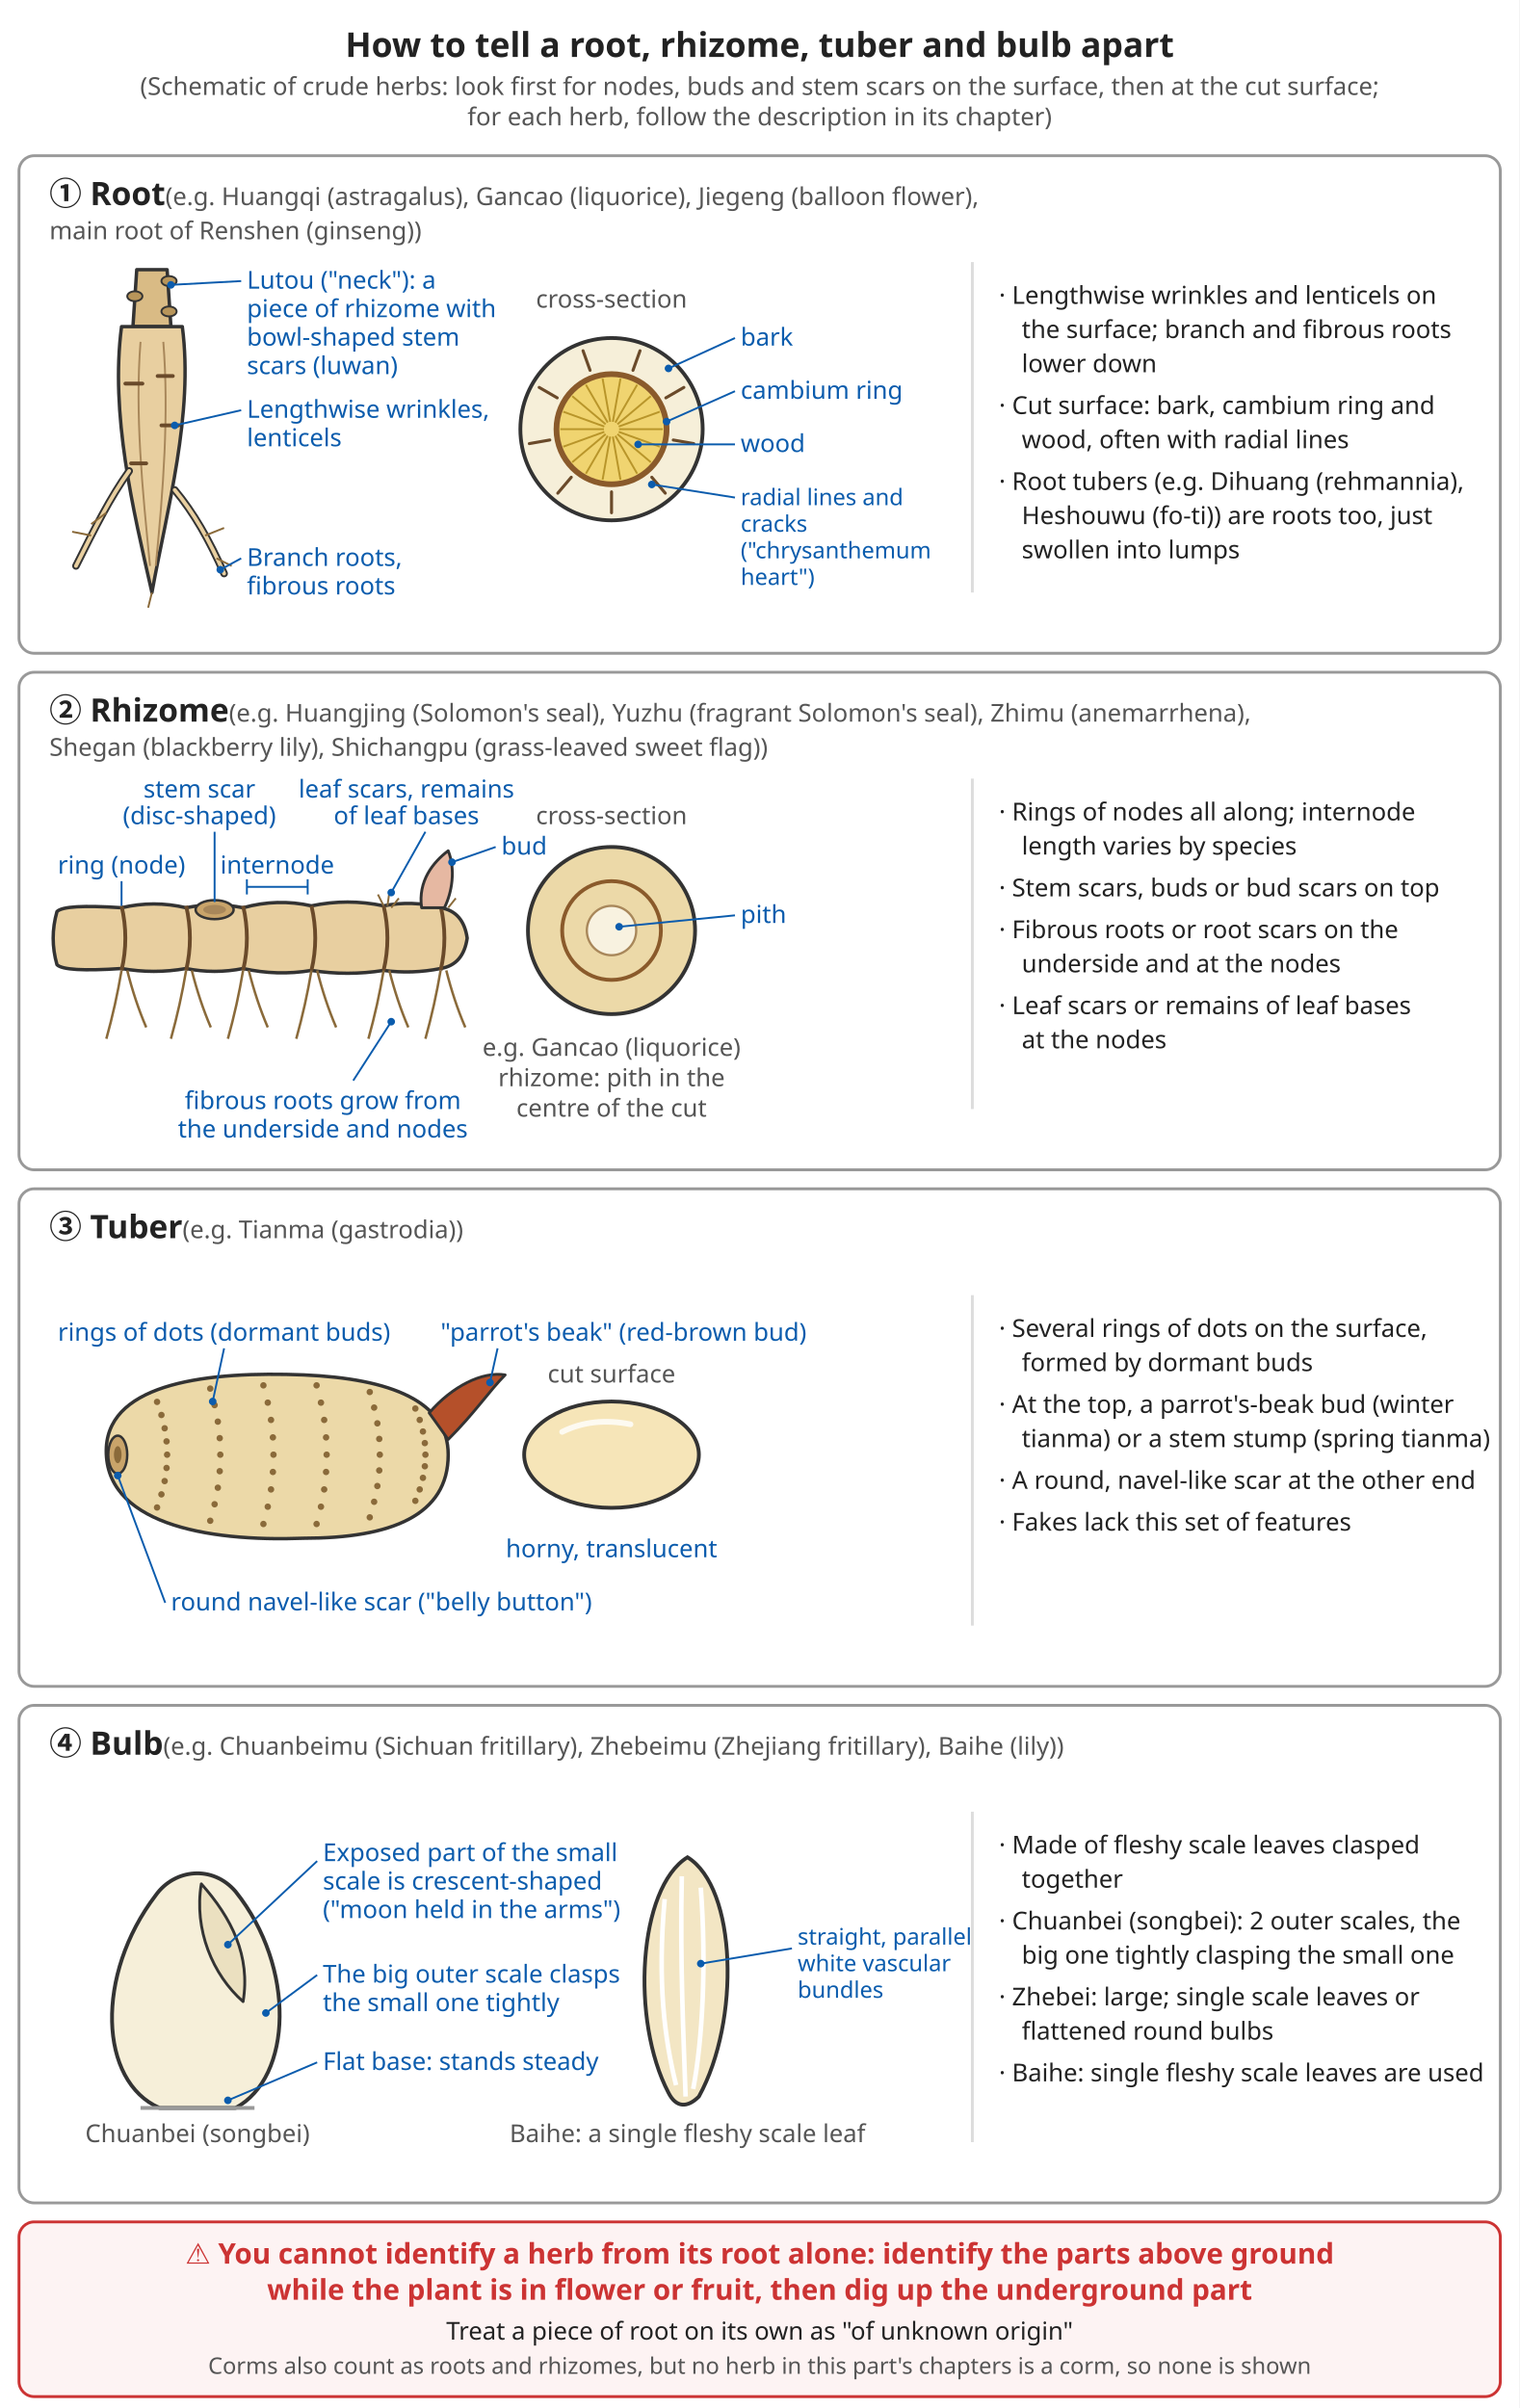
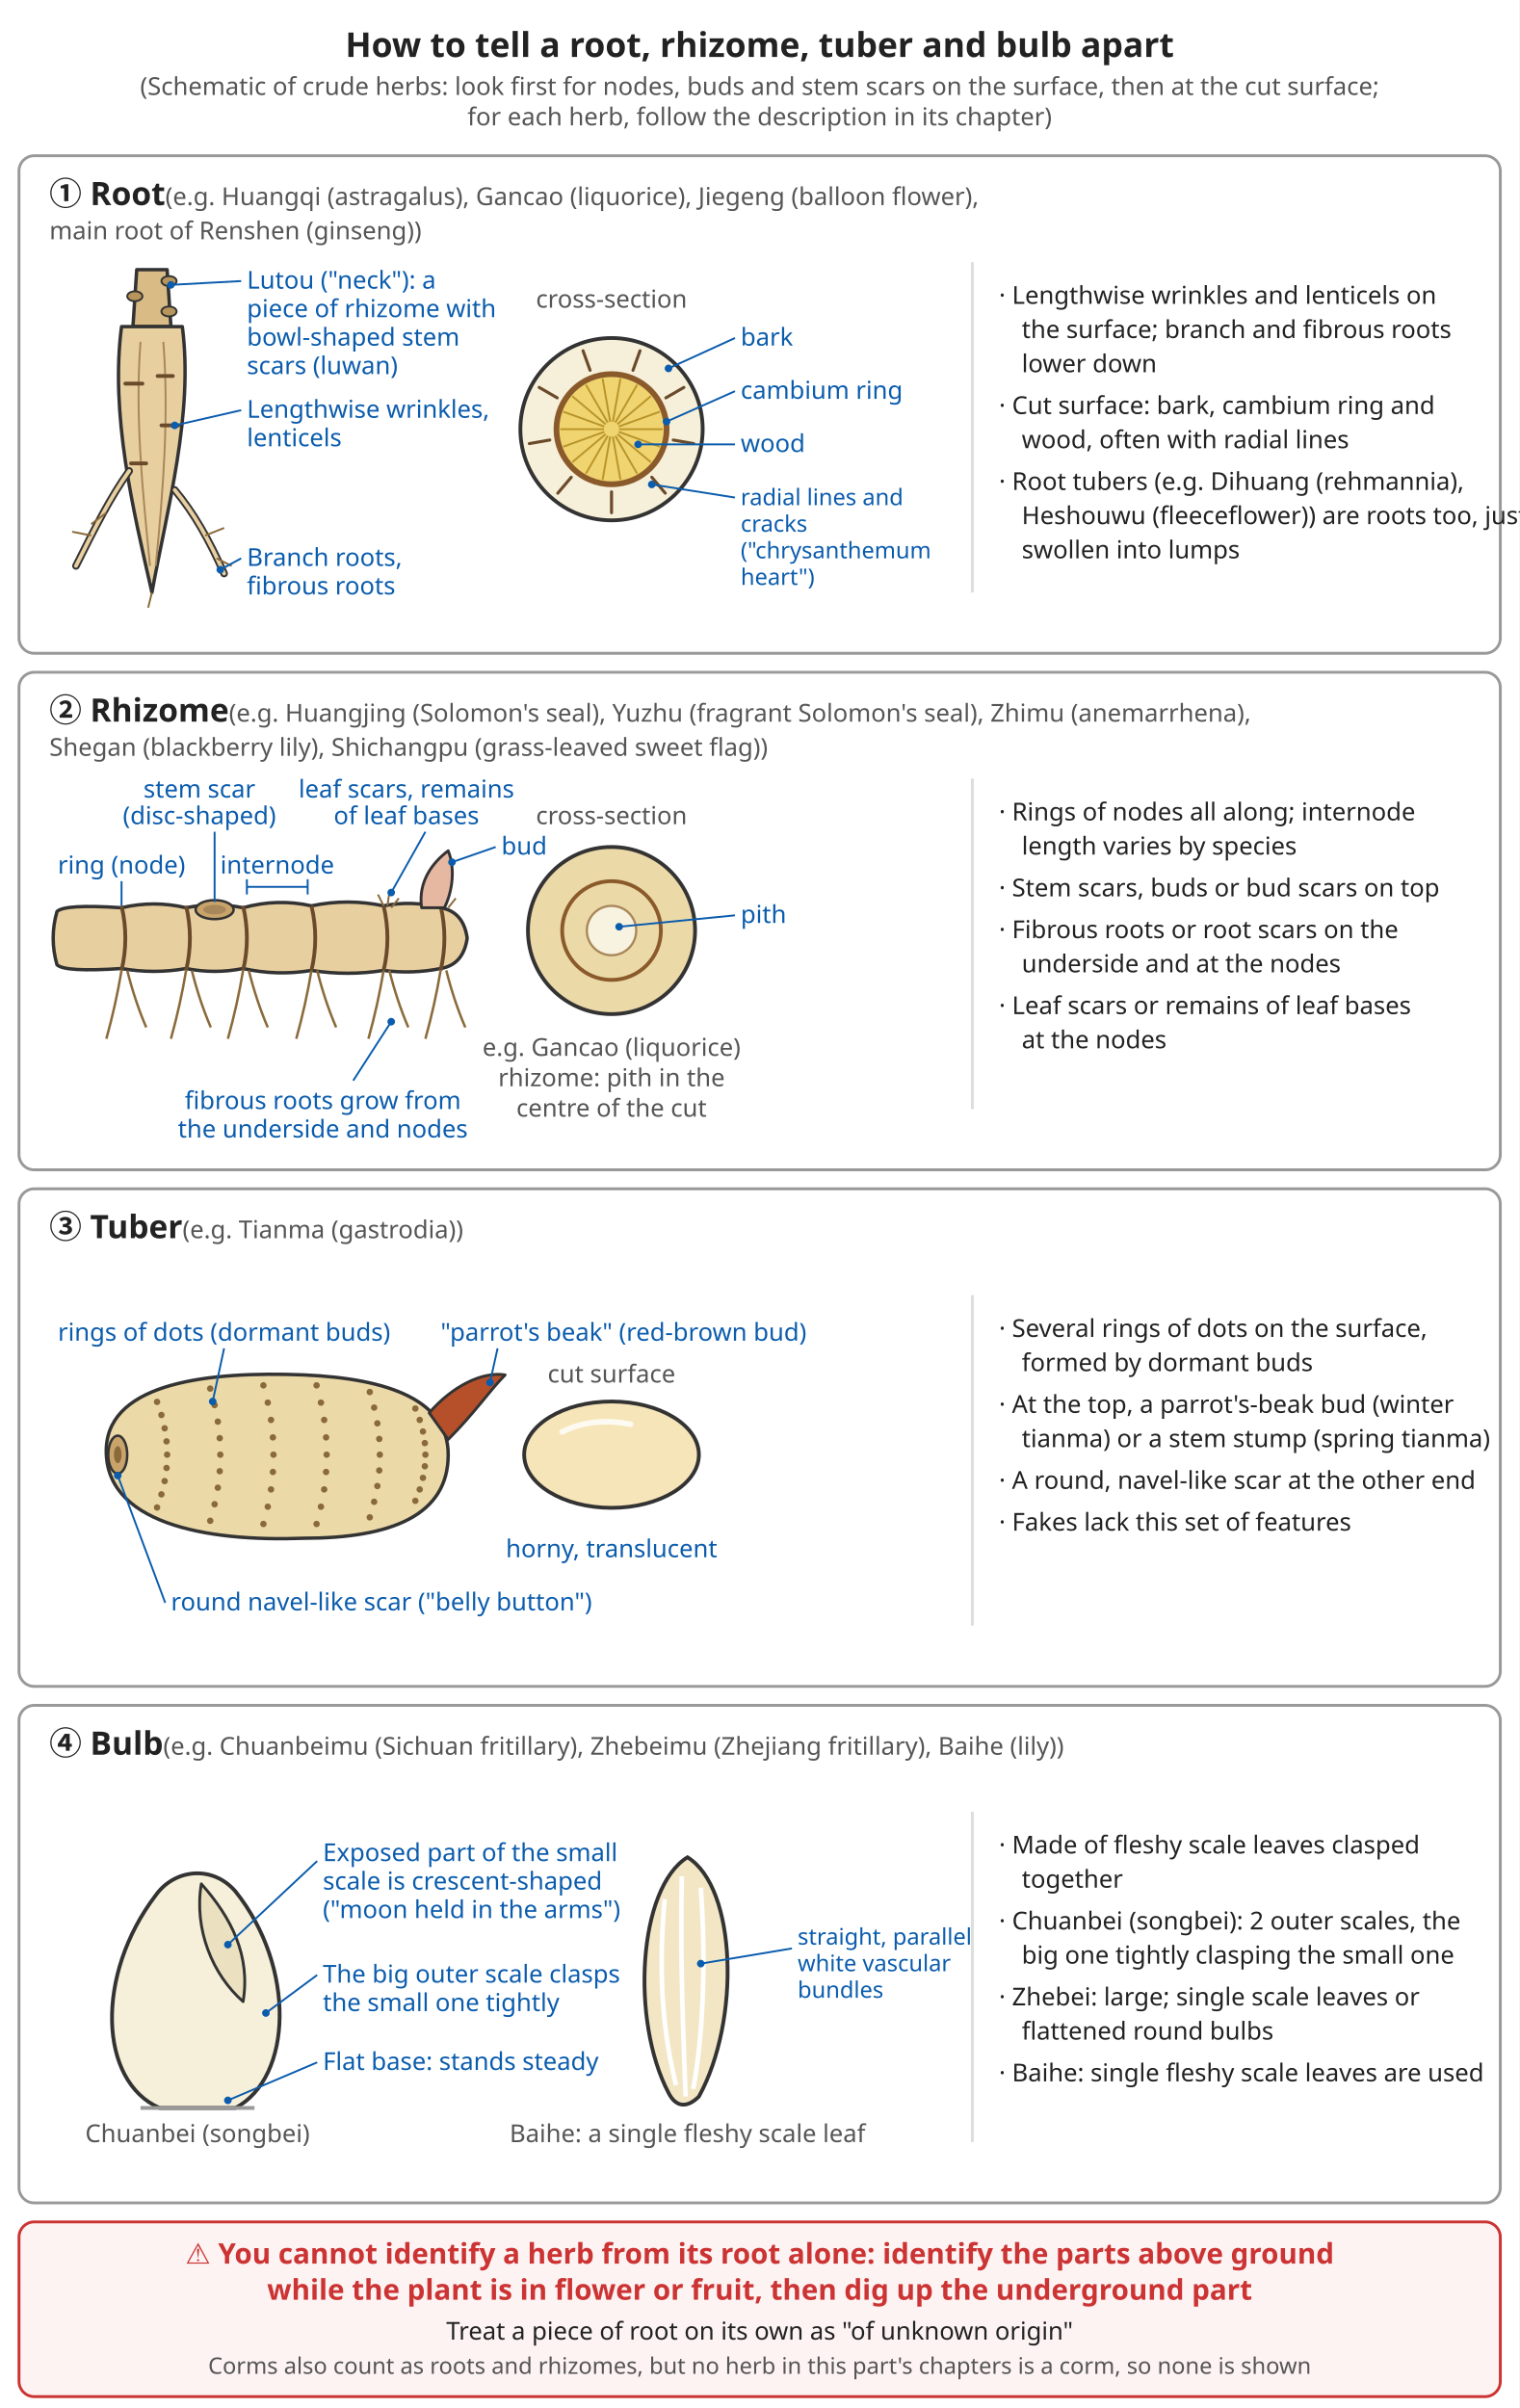
<svg xmlns="http://www.w3.org/2000/svg" viewBox="0 0 800 1268" width="800" height="1268" role="img" aria-label="How to tell a root, rhizome, tuber and bulb apart (schematic): a root has lengthwise wrinkles and lenticels on its surface, branch and fibrous roots lower down, and a cut surface showing bark, cambium ring and wood, often with radial lines and cracks (chrysanthemum heart); the lutou at the top of a ginseng main root is a piece of rhizome with bowl-shaped stem scars; root tubers (Dihuang, Heshouwu) are also roots. A rhizome has rings of nodes, with stem scars, buds or bud scars on top, fibrous roots or root scars on the underside and at the nodes, and leaf scars or remains of leaf bases at the nodes; the cut rhizome of Gancao (liquorice) has pith in the centre. A tuber (Tianma, gastrodia) has several rings of dots formed by dormant buds, a parrot's-beak bud or stem stump at the top, a round navel-like scar at the other end, and a horny, translucent cut surface. A bulb is made of fleshy scale leaves clasped together: in Chuanbei (songbei) the 2 outer scales, the big one tightly clasping the small one (moon held in the arms); Baihe (lily) uses single fleshy scale leaves with straight, parallel white vascular bundles. You cannot identify a herb from its root alone: identify the parts above ground while the plant is in flower or fruit, then dig" font-family="'Noto Sans','Noto Sans CJK SC',Arial,sans-serif">
  <rect width="100%" height="100%" fill="#fff" />
  <g fill="#222">
    <text x="400" y="30" font-size="18" font-weight="bold" text-anchor="middle">How to tell a root, rhizome, tuber and bulb apart</text>
    <text x="400" y="50" font-size="13" fill="#555" text-anchor="middle">(Schematic of crude herbs: look first for nodes, buds and stem scars on the surface, then at the cut surface;</text>
    <text x="400" y="66" font-size="13" fill="#555" text-anchor="middle">for each herb, follow the description in its chapter)</text>
    <g transform="translate(0 16)">
      <g transform="translate(0 0)">
        <rect x="10" y="66" width="780" height="262" rx="8" fill="none" stroke="#999" stroke-width="1.5" />
        <text x="26" y="92" font-size="17" font-weight="bold">① Root<tspan font-size="13" font-weight="normal" fill="#555"> (e.g. Huangqi (astragalus), Gancao (liquorice), Jiegeng (balloon flower),</tspan>
        </text>
        <text x="26" y="110" font-size="13" fill="#555">main root of Renshen (ginseng))</text>
        <g transform="translate(0 16)">
          <line x1="512" y1="106" x2="512" y2="280" stroke="#ddd" stroke-width="1.5" />
          <path d="M72,110 L88,110 L90,140 L70,140 Z" fill="#d9bb85" stroke="#333" stroke-width="1.8" stroke-linejoin="round" />
          <ellipse cx="89" cy="116" rx="4" ry="2.6" fill="#b8955a" stroke="#333" stroke-width="1" />
          <ellipse cx="71" cy="124" rx="4" ry="2.6" fill="#b8955a" stroke="#333" stroke-width="1" />
          <ellipse cx="89" cy="132" rx="4" ry="2.6" fill="#b8955a" stroke="#333" stroke-width="1" />
          <path d="M64,140 C58,186 70,236 80,280 C88,236 102,186 96,140 Z" fill="#e8cfa0" stroke="#333" stroke-width="1.8" stroke-linejoin="round" />
          <path d="M68,216 C58,230 50,246 40,266 M92,226 C102,238 110,252 118,270" fill="none" stroke="#333" stroke-width="4" stroke-linecap="round" />
          <path d="M68,216 C58,230 50,246 40,266 M92,226 C102,238 110,252 118,270" fill="none" stroke="#e8cfa0" stroke-width="2" stroke-linecap="round" />
          <path d="M48,250 l-10,-2 M56,238 l-8,6 M108,250 l10,-4 M114,262 l8,4 M80,280 l-2,8" stroke="#8a6a3a" stroke-width="1" fill="none" />
          <path d="M74,148 C71,186 75,226 79,266 M86,148 C89,186 86,226 82,266" fill="none" stroke="#a8875a" stroke-width="1" />
          <path d="M66,170 h9 M85,192 h9 M69,212 h8 M83,166 h8" stroke="#6a4a2a" stroke-width="2" stroke-linecap="round" />
          <path d="M90,118 L127,116" stroke="#0b5cad" stroke-width="1" />
          <circle cx="90" cy="118" r="2" fill="#0b5cad" />
          <text x="130" y="120" font-size="13" fill="#0b5cad">Lutou ("neck"): a</text>
          <text x="130" y="135" font-size="13" fill="#0b5cad">piece of rhizome with</text>
          <text x="130" y="150" font-size="13" fill="#0b5cad">bowl-shaped stem</text>
          <text x="130" y="165" font-size="13" fill="#0b5cad">scars (luwan)</text>
          <path d="M92,192 L127,184" stroke="#0b5cad" stroke-width="1" />
          <circle cx="92" cy="192" r="2" fill="#0b5cad" />
          <text x="130" y="188" font-size="13" fill="#0b5cad">Lengthwise wrinkles,</text>
          <text x="130" y="203" font-size="13" fill="#0b5cad">lenticels</text>
          <path d="M116,268 L127,262" stroke="#0b5cad" stroke-width="1" />
          <circle cx="116" cy="268" r="2" fill="#0b5cad" />
          <text x="130" y="266" font-size="13" fill="#0b5cad">Branch roots,</text>
          <text x="130" y="281" font-size="13" fill="#0b5cad">fibrous roots</text>
          <text x="322" y="130" font-size="13" fill="#555" text-anchor="middle">cross-section</text>
          <circle cx="322" cy="194" r="48" fill="#f6efd9" stroke="#333" stroke-width="2" />
          <circle cx="322" cy="194" r="29" fill="#f0d470" stroke="#8a5a2b" stroke-width="3" />
          <path d="M326,194 L349,194 M325.8,195.4 L347.4,203.2 M325.1,196.6 L342.7,211.4 M324,197.5 L335.5,217.4 M322.7,197.9 L326.7,220.6 M321.3,197.9 L317.3,220.6 M320,197.5 L308.5,217.4 M318.9,196.6 L301.3,211.4 M318.2,195.4 L296.6,203.2 M318,194 L295,194 M318.2,192.6 L296.6,184.8 M318.9,191.4 L301.3,176.6 M320,190.5 L308.5,170.6 M321.3,190.1 L317.3,167.4 M322.7,190.1 L326.7,167.4 M324,190.5 L335.5,170.6 M325.1,191.4 L342.7,176.6 M325.8,192.6 L347.4,184.8" stroke="#b8952a" stroke-width="1" />
          <path d="M354.5,199.7 L365.3,201.6 M343.2,219.3 L350.3,227.7 M322,227 L322,238 M300.8,219.3 L293.7,227.7 M289.5,199.7 L278.7,201.6 M293.4,177.5 L283.9,172 M310.7,163 L307,152.7 M333.3,163 L337,152.7 M350.6,177.5 L360.1,172" stroke="#6a4a2a" stroke-width="1.6" stroke-linecap="round" />
          <path d="M352,162 L387,146" stroke="#0b5cad" stroke-width="1" />
          <circle cx="352" cy="162" r="2" fill="#0b5cad" />
          <text x="390" y="150" font-size="13" fill="#0b5cad">bark</text>
          <path d="M351,190 L387,174" stroke="#0b5cad" stroke-width="1" />
          <circle cx="351" cy="190" r="2" fill="#0b5cad" />
          <text x="390" y="178" font-size="13" fill="#0b5cad">cambium ring</text>
          <path d="M336,202 L387,202" stroke="#0b5cad" stroke-width="1" />
          <circle cx="336" cy="202" r="2" fill="#0b5cad" />
          <text x="390" y="206" font-size="13" fill="#0b5cad">wood</text>
          <path d="M343.2,223.1 L387,230" stroke="#0b5cad" stroke-width="1" />
          <circle cx="343.2" cy="223.1" r="2" fill="#0b5cad" />
          <text x="390" y="234" font-size="12" fill="#0b5cad">radial lines and</text>
          <text x="390" y="248" font-size="12" fill="#0b5cad">cracks</text>
          <text x="390" y="262" font-size="12" fill="#0b5cad">("chrysanthemum</text>
          <text x="390" y="276" font-size="12" fill="#0b5cad">heart")</text>
          <text x="526" y="128" font-size="13">· Lengthwise wrinkles and lenticels on</text>
          <text x="538" y="146" font-size="13">the surface; branch and fibrous roots</text>
          <text x="538" y="164" font-size="13">lower down</text>
          <text x="526" y="186" font-size="13">· Cut surface: bark, cambium ring and</text>
          <text x="538" y="204" font-size="13">wood, often with radial lines</text>
          <text x="526" y="226" font-size="13">· Root tubers (e.g. Dihuang (rehmannia),</text>
-           <text x="538" y="244" font-size="13">Heshouwu (fo-ti)) are roots too, just</text>
+           <text x="538" y="244" font-size="13">Heshouwu (fleeceflower)) are roots too, just</text>
          <text x="538" y="262" font-size="13">swollen into lumps</text>
        </g>
      </g>
      <g transform="translate(0 32)">
        <rect x="10" y="306" width="780" height="262" rx="8" fill="none" stroke="#999" stroke-width="1.5" />
        <text x="26" y="332" font-size="17" font-weight="bold">② Rhizome<tspan font-size="13" font-weight="normal" fill="#555"> (e.g. Huangjing (Solomon's seal), Yuzhu (fragrant Solomon's seal), Zhimu (anemarrhena),</tspan>
        </text>
        <text x="26" y="350" font-size="13" fill="#555">Shegan (blackberry lily), Shichangpu (grass-leaved sweet flag))</text>
        <g transform="translate(0 16)">
          <line x1="512" y1="346" x2="512" y2="520" stroke="#ddd" stroke-width="1.5" />
          <path d="M30,416 Q34,412 64,414 Q81,410 98,414 Q113,411 128,414 Q146,409 164,413 Q183,409 202,413 Q217,410 232,414 Q244,416 246,430 Q244,444 232,446 Q217,449 202,447 Q183,450 164,447 Q146,450 128,446 Q113,449 98,446 Q81,449 64,446 Q34,448 30,444 Q26,430 30,416 Z" fill="#e8cfa0" stroke="#333" stroke-width="1.8" stroke-linejoin="round" />
          <path d="M64,413 Q68,430 64,447 M98,413 Q102,430 98,447 M128,413 Q132,430 128,447 M164,413 Q168,430 164,447 M202,413 Q206,430 202,447 M232,413 Q236,430 232,447" fill="none" stroke="#6a4a2a" stroke-width="2" />
          <path d="M202,413 l-3,-6 M204,413 l1,-7 M206,414 l4,-5 M232,413 l-3,-6 M234,413 l1,-7 M236,414 l4,-5" stroke="#8a6a3a" stroke-width="1" />
          <path d="M64,447 q-3,18 -8,36 M67,447 q4,16 10,30 M98,447 q-3,18 -8,36 M101,447 q4,16 10,30 M128,447 q-3,18 -8,36 M131,447 q4,16 10,30 M164,447 q-3,18 -8,36 M167,447 q4,16 10,30 M202,447 q-3,18 -8,36 M205,447 q4,16 10,30 M232,447 q-3,18 -8,36 M235,447 q4,16 10,30" fill="none" stroke="#8a6a3a" stroke-width="1.3" />
          <ellipse cx="113" cy="415" rx="10" ry="5" fill="#c9a46a" stroke="#333" stroke-width="1.3" />
          <ellipse cx="113" cy="415" rx="6" ry="2.5" fill="#a8875a" />
          <path d="M222,414 C220,400 228,390 236,384 C240,394 238,406 234,414 Z" fill="#e6b8a2" stroke="#333" stroke-width="1.5" stroke-linejoin="round" />
          <path d="M113,374 L113,411" stroke="#0b5cad" stroke-width="1" />
          <text x="105" y="356" font-size="13" fill="#0b5cad" text-anchor="middle">stem scar</text>
          <text x="105" y="370" font-size="13" fill="#0b5cad" text-anchor="middle">(disc-shaped)</text>
          <path d="M238,390 L261,382" stroke="#0b5cad" stroke-width="1" />
          <circle cx="238" cy="390" r="2" fill="#0b5cad" />
          <text x="264" y="386" font-size="13" fill="#0b5cad">bud</text>
          <path d="M206,406 L224,374" stroke="#0b5cad" stroke-width="1" />
          <circle cx="206" cy="406" r="2" fill="#0b5cad" />
          <text x="214" y="356" font-size="13" fill="#0b5cad" text-anchor="middle">leaf scars, remains</text>
          <text x="214" y="370" font-size="13" fill="#0b5cad" text-anchor="middle">of leaf bases</text>
          <path d="M64,400 L64,413" stroke="#0b5cad" stroke-width="1" />
          <text x="64" y="396" font-size="13" fill="#0b5cad" text-anchor="middle">ring (node)</text>
          <path d="M130,403 L162,403 M130,399 v8 M162,399 v8" stroke="#0b5cad" stroke-width="1" />
          <text x="146" y="396" font-size="13" fill="#0b5cad" text-anchor="middle">internode</text>
          <path d="M206,474 L186,505" stroke="#0b5cad" stroke-width="1" />
          <circle cx="206" cy="474" r="2" fill="#0b5cad" />
          <text x="170" y="520" font-size="13" fill="#0b5cad" text-anchor="middle">fibrous roots grow from</text>
          <text x="170" y="535" font-size="13" fill="#0b5cad" text-anchor="middle">the underside and nodes</text>
          <text x="322" y="370" font-size="13" fill="#555" text-anchor="middle">cross-section</text>
          <circle cx="322" cy="426" r="44" fill="#ecd9a8" stroke="#333" stroke-width="2" />
          <circle cx="322" cy="426" r="26" fill="none" stroke="#8a5a2b" stroke-width="2" />
          <circle cx="322" cy="426" r="13" fill="#f8f2e0" stroke="#a8875a" stroke-width="1.2" />
          <path d="M326,424 L387,418" stroke="#0b5cad" stroke-width="1" />
          <circle cx="326" cy="424" r="2" fill="#0b5cad" />
          <text x="390" y="422" font-size="13" fill="#0b5cad">pith</text>
          <text x="322" y="492" font-size="13" fill="#555" text-anchor="middle">e.g. Gancao (liquorice)</text>
          <text x="322" y="508" font-size="13" fill="#555" text-anchor="middle">rhizome: pith in the</text>
          <text x="322" y="524" font-size="13" fill="#555" text-anchor="middle">centre of the cut</text>
          <text x="526" y="368" font-size="13">· Rings of nodes all along; internode</text>
          <text x="538" y="386" font-size="13">length varies by species</text>
          <text x="526" y="408" font-size="13">· Stem scars, buds or bud scars on top</text>
          <text x="526" y="430" font-size="13">· Fibrous roots or root scars on the</text>
          <text x="538" y="448" font-size="13">underside and at the nodes</text>
          <text x="526" y="470" font-size="13">· Leaf scars or remains of leaf bases</text>
          <text x="538" y="488" font-size="13">at the nodes</text>
        </g>
      </g>
      <g transform="translate(0 64)">
        <rect x="10" y="546" width="780" height="262" rx="8" fill="none" stroke="#999" stroke-width="1.5" />
        <text x="26" y="572" font-size="17" font-weight="bold">③ Tuber<tspan font-size="13" font-weight="normal" fill="#555"> (e.g. Tianma (gastrodia))</tspan>
        </text>
        <g transform="translate(0 16)">
          <line x1="512" y1="586" x2="512" y2="760" stroke="#ddd" stroke-width="1.5" />
          <path d="M56,666 C58,632 110,626 160,628 C206,630 236,642 236,670 C236,702 206,714 160,714 C108,716 54,706 56,666 Z" fill="#ecd9a8" stroke="#333" stroke-width="1.8" />
          <circle cx="82.7" cy="642.2" r="1.7" fill="#8a6a3a" />
          <circle cx="85" cy="649.1" r="1.7" fill="#8a6a3a" />
          <circle cx="86.7" cy="656.1" r="1.7" fill="#8a6a3a" />
          <circle cx="87.7" cy="663" r="1.7" fill="#8a6a3a" />
          <circle cx="88" cy="670" r="1.7" fill="#8a6a3a" />
          <circle cx="87.7" cy="677" r="1.7" fill="#8a6a3a" />
          <circle cx="86.7" cy="683.9" r="1.7" fill="#8a6a3a" />
          <circle cx="85" cy="690.9" r="1.7" fill="#8a6a3a" />
          <circle cx="82.7" cy="697.8" r="1.7" fill="#8a6a3a" />
          <circle cx="110.7" cy="635.2" r="1.7" fill="#8a6a3a" />
          <circle cx="113" cy="643.9" r="1.7" fill="#8a6a3a" />
          <circle cx="114.7" cy="652.6" r="1.7" fill="#8a6a3a" />
          <circle cx="115.7" cy="661.3" r="1.7" fill="#8a6a3a" />
          <circle cx="116" cy="670" r="1.7" fill="#8a6a3a" />
          <circle cx="115.7" cy="678.7" r="1.7" fill="#8a6a3a" />
          <circle cx="114.7" cy="687.4" r="1.7" fill="#8a6a3a" />
          <circle cx="113" cy="696.1" r="1.7" fill="#8a6a3a" />
          <circle cx="110.7" cy="704.8" r="1.7" fill="#8a6a3a" />
          <circle cx="138.7" cy="633.5" r="1.7" fill="#8a6a3a" />
          <circle cx="141" cy="642.6" r="1.7" fill="#8a6a3a" />
          <circle cx="142.7" cy="651.7" r="1.7" fill="#8a6a3a" />
          <circle cx="143.7" cy="660.9" r="1.7" fill="#8a6a3a" />
          <circle cx="144" cy="670" r="1.7" fill="#8a6a3a" />
          <circle cx="143.7" cy="679.1" r="1.7" fill="#8a6a3a" />
          <circle cx="142.7" cy="688.3" r="1.7" fill="#8a6a3a" />
          <circle cx="141" cy="697.4" r="1.7" fill="#8a6a3a" />
          <circle cx="138.7" cy="706.5" r="1.7" fill="#8a6a3a" />
          <circle cx="166.7" cy="633.5" r="1.7" fill="#8a6a3a" />
          <circle cx="169" cy="642.6" r="1.7" fill="#8a6a3a" />
          <circle cx="170.7" cy="651.7" r="1.7" fill="#8a6a3a" />
          <circle cx="171.7" cy="660.9" r="1.7" fill="#8a6a3a" />
          <circle cx="172" cy="670" r="1.7" fill="#8a6a3a" />
          <circle cx="171.7" cy="679.1" r="1.7" fill="#8a6a3a" />
          <circle cx="170.7" cy="688.3" r="1.7" fill="#8a6a3a" />
          <circle cx="169" cy="697.4" r="1.7" fill="#8a6a3a" />
          <circle cx="166.7" cy="706.5" r="1.7" fill="#8a6a3a" />
          <circle cx="194.7" cy="637" r="1.7" fill="#8a6a3a" />
          <circle cx="197" cy="645.2" r="1.7" fill="#8a6a3a" />
          <circle cx="198.7" cy="653.5" r="1.7" fill="#8a6a3a" />
          <circle cx="199.7" cy="661.7" r="1.7" fill="#8a6a3a" />
          <circle cx="200" cy="670" r="1.7" fill="#8a6a3a" />
          <circle cx="199.7" cy="678.3" r="1.7" fill="#8a6a3a" />
          <circle cx="198.7" cy="686.5" r="1.7" fill="#8a6a3a" />
          <circle cx="197" cy="694.8" r="1.7" fill="#8a6a3a" />
          <circle cx="194.7" cy="703" r="1.7" fill="#8a6a3a" />
          <circle cx="218.7" cy="645.7" r="1.7" fill="#8a6a3a" />
          <circle cx="221" cy="651.7" r="1.7" fill="#8a6a3a" />
          <circle cx="222.7" cy="657.8" r="1.7" fill="#8a6a3a" />
          <circle cx="223.7" cy="663.9" r="1.7" fill="#8a6a3a" />
          <circle cx="224" cy="670" r="1.7" fill="#8a6a3a" />
          <circle cx="223.7" cy="676.1" r="1.7" fill="#8a6a3a" />
          <circle cx="222.7" cy="682.2" r="1.7" fill="#8a6a3a" />
          <circle cx="221" cy="688.3" r="1.7" fill="#8a6a3a" />
          <circle cx="218.7" cy="694.3" r="1.7" fill="#8a6a3a" />
          <path d="M226,648 C238,634 254,626 266,628 C258,636 250,648 236,662 Z" fill="#b5502a" stroke="#333" stroke-width="1.5" stroke-linejoin="round" />
          <ellipse cx="62" cy="670" rx="5" ry="10" fill="#c9a46a" stroke="#333" stroke-width="1.3" />
          <ellipse cx="62" cy="670" rx="2" ry="4.5" fill="#8a6a3a" />
          <path d="M112,642 L118,614" stroke="#0b5cad" stroke-width="1" />
          <circle cx="112" cy="642" r="2" fill="#0b5cad" />
          <text x="118" y="610" font-size="13" fill="#0b5cad" text-anchor="middle">rings of dots (dormant buds)</text>
          <path d="M258,632 L262,614" stroke="#0b5cad" stroke-width="1" />
          <circle cx="258" cy="632" r="2" fill="#0b5cad" />
          <text x="232" y="610" font-size="13" fill="#0b5cad">"parrot's beak" (red-brown bud)</text>
          <path d="M62,681 L87,748" stroke="#0b5cad" stroke-width="1" />
          <circle cx="62" cy="681" r="2" fill="#0b5cad" />
          <text x="90" y="752" font-size="13" fill="#0b5cad">round navel-like scar ("belly button")</text>
          <text x="322" y="632" font-size="13" fill="#555" text-anchor="middle">cut surface</text>
          <ellipse cx="322" cy="670" rx="46" ry="28" fill="#f2dca0" fill-opacity="0.75" stroke="#333" stroke-width="2" />
          <path d="M296,658 Q312,650 332,654" fill="none" stroke="#fff" stroke-width="3" stroke-linecap="round" opacity="0.8" />
          <text x="322" y="724" font-size="13" fill="#0b5cad" text-anchor="middle">horny, translucent</text>
          <text x="526" y="608" font-size="13">· Several rings of dots on the surface,</text>
          <text x="538" y="626" font-size="13">formed by dormant buds</text>
          <text x="526" y="648" font-size="13">· At the top, a parrot's-beak bud (winter</text>
          <text x="538" y="666" font-size="13">tianma) or a stem stump (spring tianma)</text>
          <text x="526" y="688" font-size="13">· A round, navel-like scar at the other end</text>
          <text x="526" y="710" font-size="13">· Fakes lack this set of features</text>
        </g>
      </g>
      <g transform="translate(0 96)">
        <rect x="10" y="786" width="780" height="262" rx="8" fill="none" stroke="#999" stroke-width="1.5" />
        <text x="26" y="812" font-size="17" font-weight="bold">④ Bulb<tspan font-size="13" font-weight="normal" fill="#555"> (e.g. Chuanbeimu (Sichuan fritillary), Zhebeimu (Zhejiang fritillary), Baihe (lily))</tspan>
        </text>
        <g transform="translate(0 16)">
          <line x1="512" y1="826" x2="512" y2="1000" stroke="#ddd" stroke-width="1.5" />
          <path d="M84,982 C52,968 50,912 82,870 C92,856 112,854 124,868 C156,908 154,966 124,982 Z" fill="#f6efd9" stroke="#333" stroke-width="2" stroke-linejoin="round" />
          <path d="M106,864 C122,882 132,902 128,926 C112,912 102,888 106,864 Z" fill="#ebe0c0" stroke="#333" stroke-width="1.5" stroke-linejoin="round" />
          <line x1="74" y1="982" x2="134" y2="982" stroke="#999" stroke-width="2" />
          <path d="M120,896 L167,852" stroke="#0b5cad" stroke-width="1" />
          <circle cx="120" cy="896" r="2" fill="#0b5cad" />
          <text x="170" y="852" font-size="13" fill="#0b5cad">Exposed part of the small</text>
          <text x="170" y="867" font-size="13" fill="#0b5cad">scale is crescent-shaped</text>
          <text x="170" y="882" font-size="13" fill="#0b5cad">("moon held in the arms")</text>
          <path d="M140,932 L167,912" stroke="#0b5cad" stroke-width="1" />
          <circle cx="140" cy="932" r="2" fill="#0b5cad" />
          <text x="170" y="916" font-size="13" fill="#0b5cad">The big outer scale clasps</text>
          <text x="170" y="931" font-size="13" fill="#0b5cad">the small one tightly</text>
          <path d="M120,978 L167,958" stroke="#0b5cad" stroke-width="1" />
          <circle cx="120" cy="978" r="2" fill="#0b5cad" />
          <text x="170" y="962" font-size="13" fill="#0b5cad">Flat base: stands steady</text>
          <text x="104" y="1000" font-size="13" fill="#555" text-anchor="middle">Chuanbei (songbei)</text>
          <g transform="translate(40 0)">
            <path d="M322,850 C348,866 350,936 328,976 C322,982 316,982 312,974 C292,936 296,866 322,850 Z" fill="#f3e6c4" stroke="#333" stroke-width="2" />
            <path d="M310,872 C306,916 310,946 316,970 M319,860 C318,906 320,946 321,976 M329,866 C332,906 330,946 325,972" fill="none" stroke="#fff" stroke-width="2.4" />
            <path d="M329,906 L377,898" stroke="#0b5cad" stroke-width="1" />
            <circle cx="329" cy="906" r="2" fill="#0b5cad" />
            <text x="380" y="896" font-size="12" fill="#0b5cad">straight, parallel</text>
            <text x="380" y="910" font-size="12" fill="#0b5cad">white vascular</text>
            <text x="380" y="924" font-size="12" fill="#0b5cad">bundles</text>
            <text x="322" y="1000" font-size="13" fill="#555" text-anchor="middle">Baihe: a single fleshy scale leaf</text>
          </g>
          <text x="526" y="848" font-size="13">· Made of fleshy scale leaves clasped</text>
          <text x="538" y="866" font-size="13">together</text>
          <text x="526" y="888" font-size="13">· Chuanbei (songbei): 2 outer scales, the</text>
          <text x="538" y="906" font-size="13">big one tightly clasping the small one</text>
          <text x="526" y="928" font-size="13">· Zhebei: large; single scale leaves or</text>
          <text x="538" y="946" font-size="13">flattened round bulbs</text>
          <text x="526" y="968" font-size="13">· Baihe: single fleshy scale leaves are used</text>
        </g>
      </g>
      <g transform="translate(0 128)">
        <rect x="10" y="1026" width="780" height="92" rx="8" fill="#fdf3f3" stroke="#c33" stroke-width="1.5" />
        <text x="400" y="1048" font-size="15" font-weight="bold" fill="#c33" text-anchor="middle">⚠️ You cannot identify a herb from its root alone: identify the parts above ground</text>
        <text x="400" y="1067" font-size="15" font-weight="bold" fill="#c33" text-anchor="middle">while the plant is in flower or fruit, then dig up the underground part</text>
        <text x="400" y="1088" font-size="13" text-anchor="middle">Treat a piece of root on its own as "of unknown origin"</text>
        <text x="400" y="1106" font-size="12" fill="#555" text-anchor="middle">Corms also count as roots and rhizomes, but no herb in this part's chapters is a corm, so none is shown</text>
      </g>
    </g>
  </g>
</svg>
